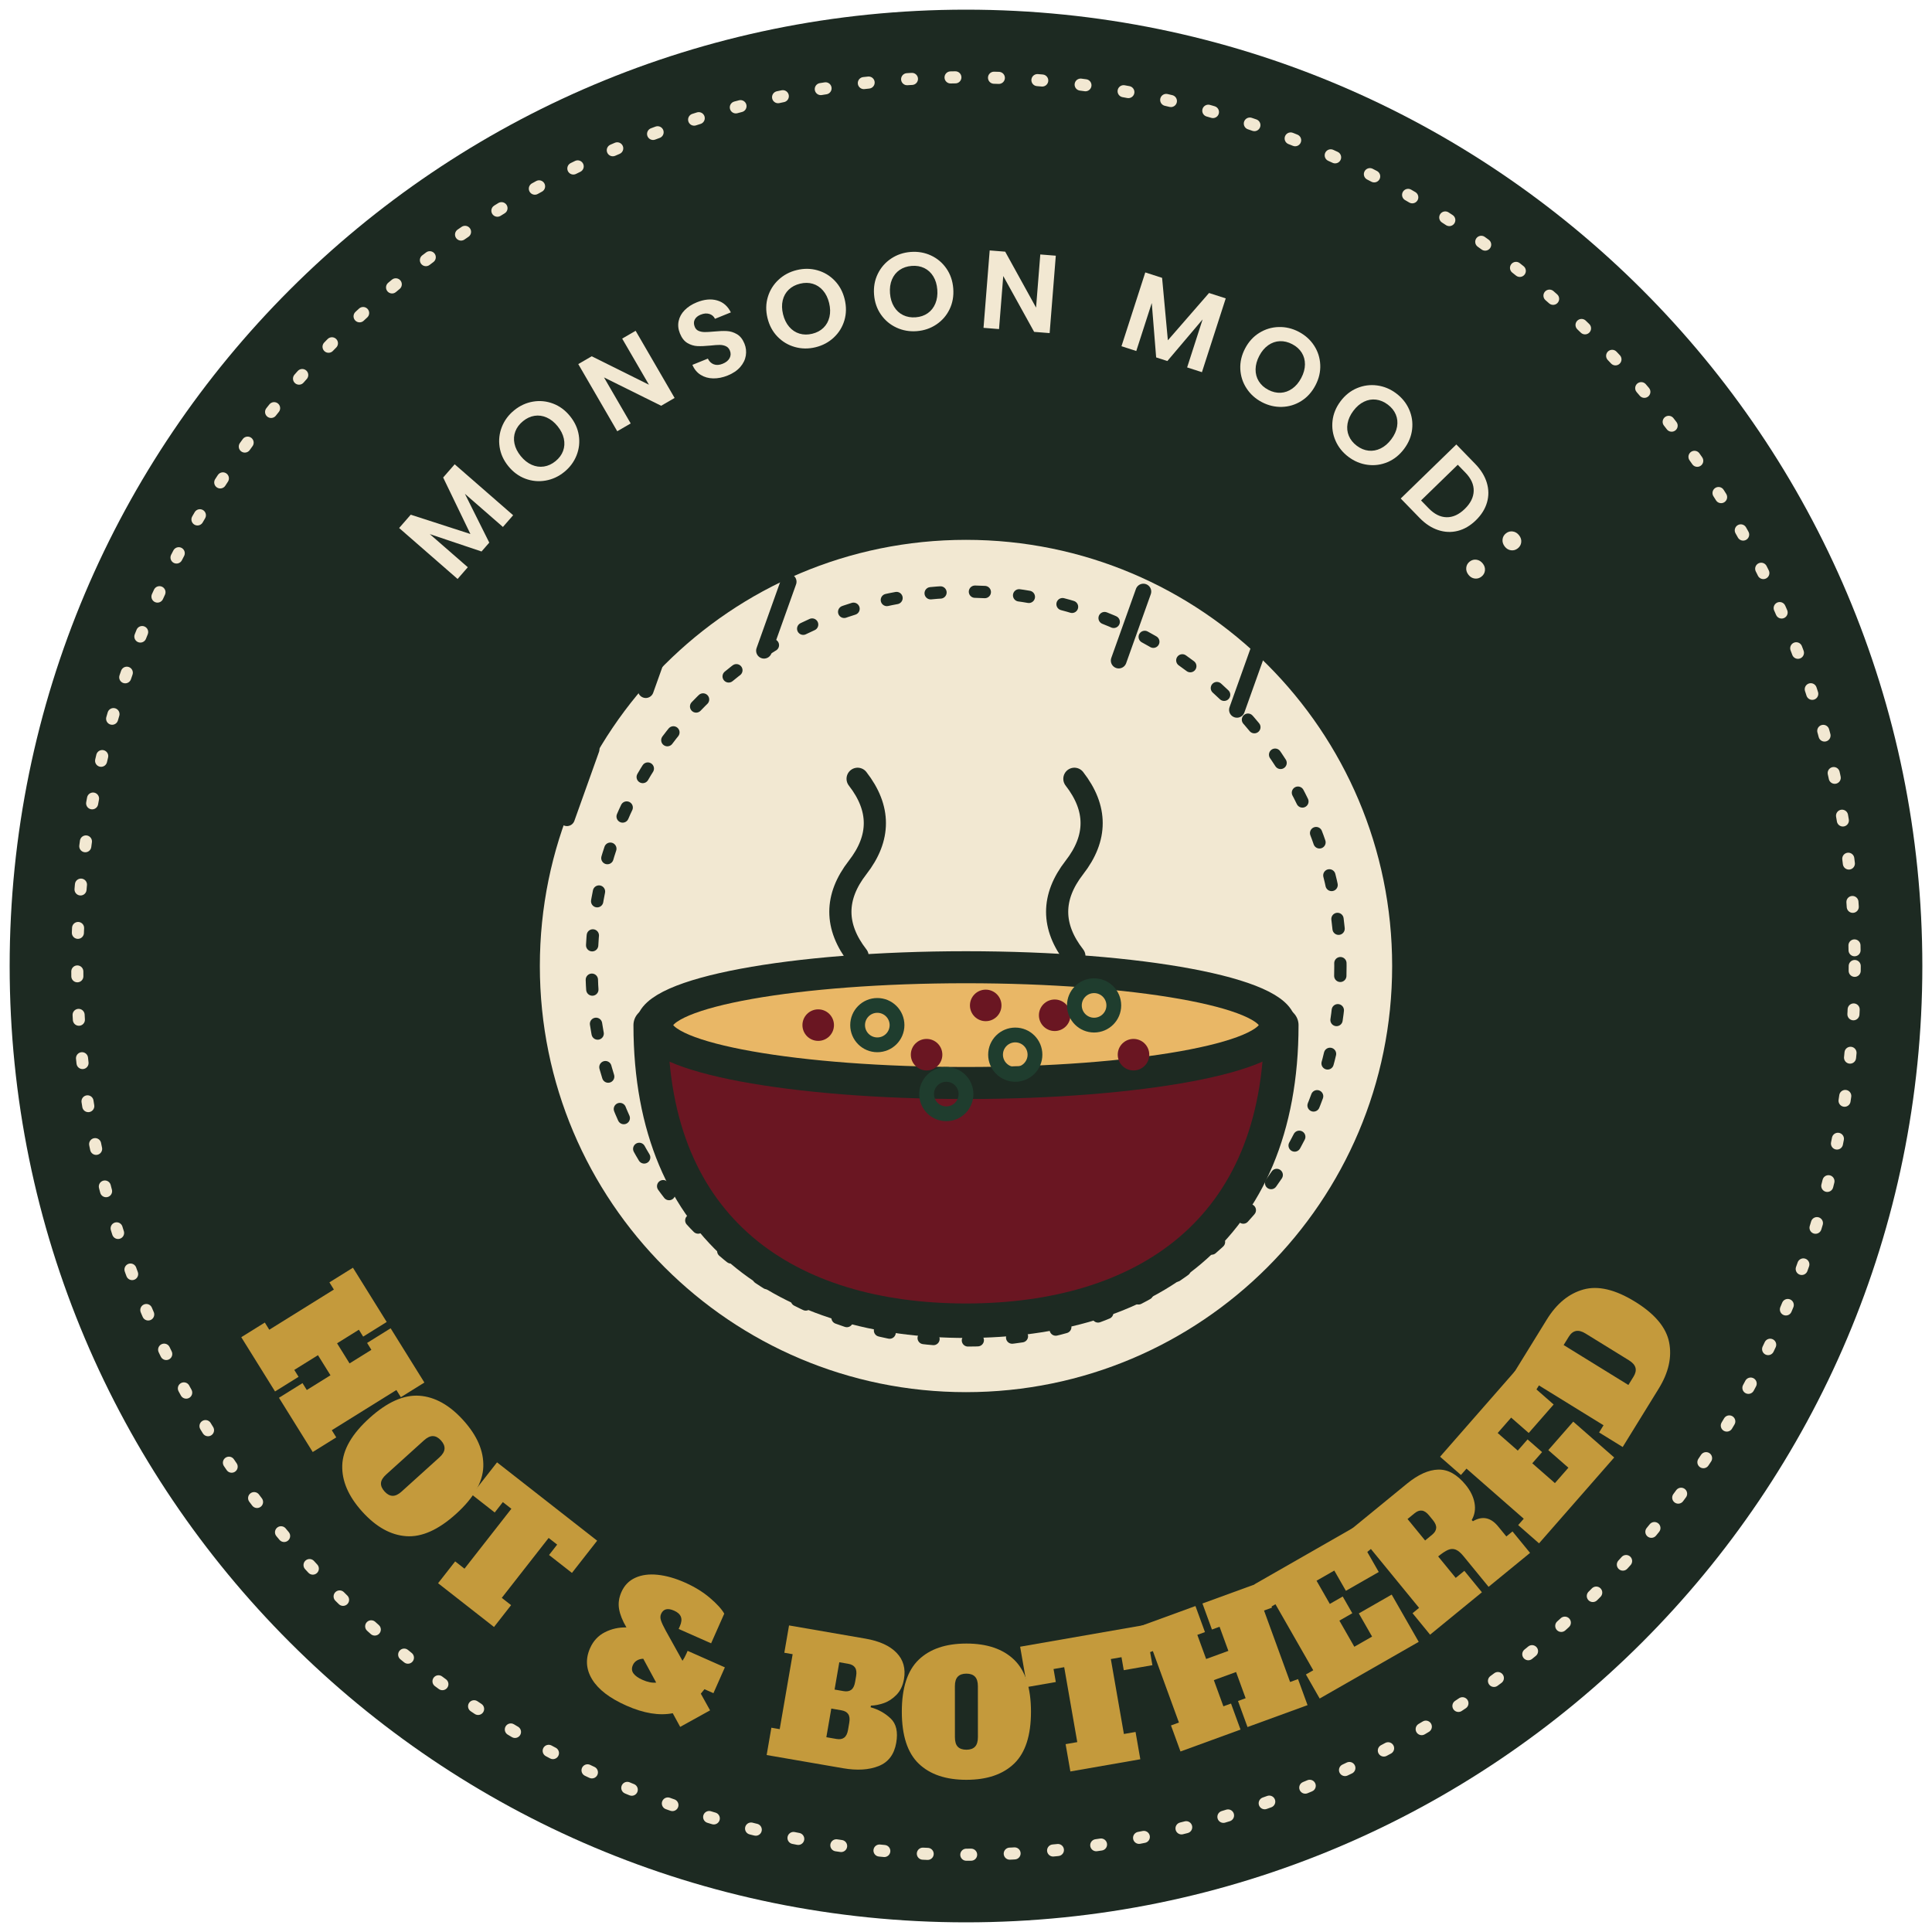
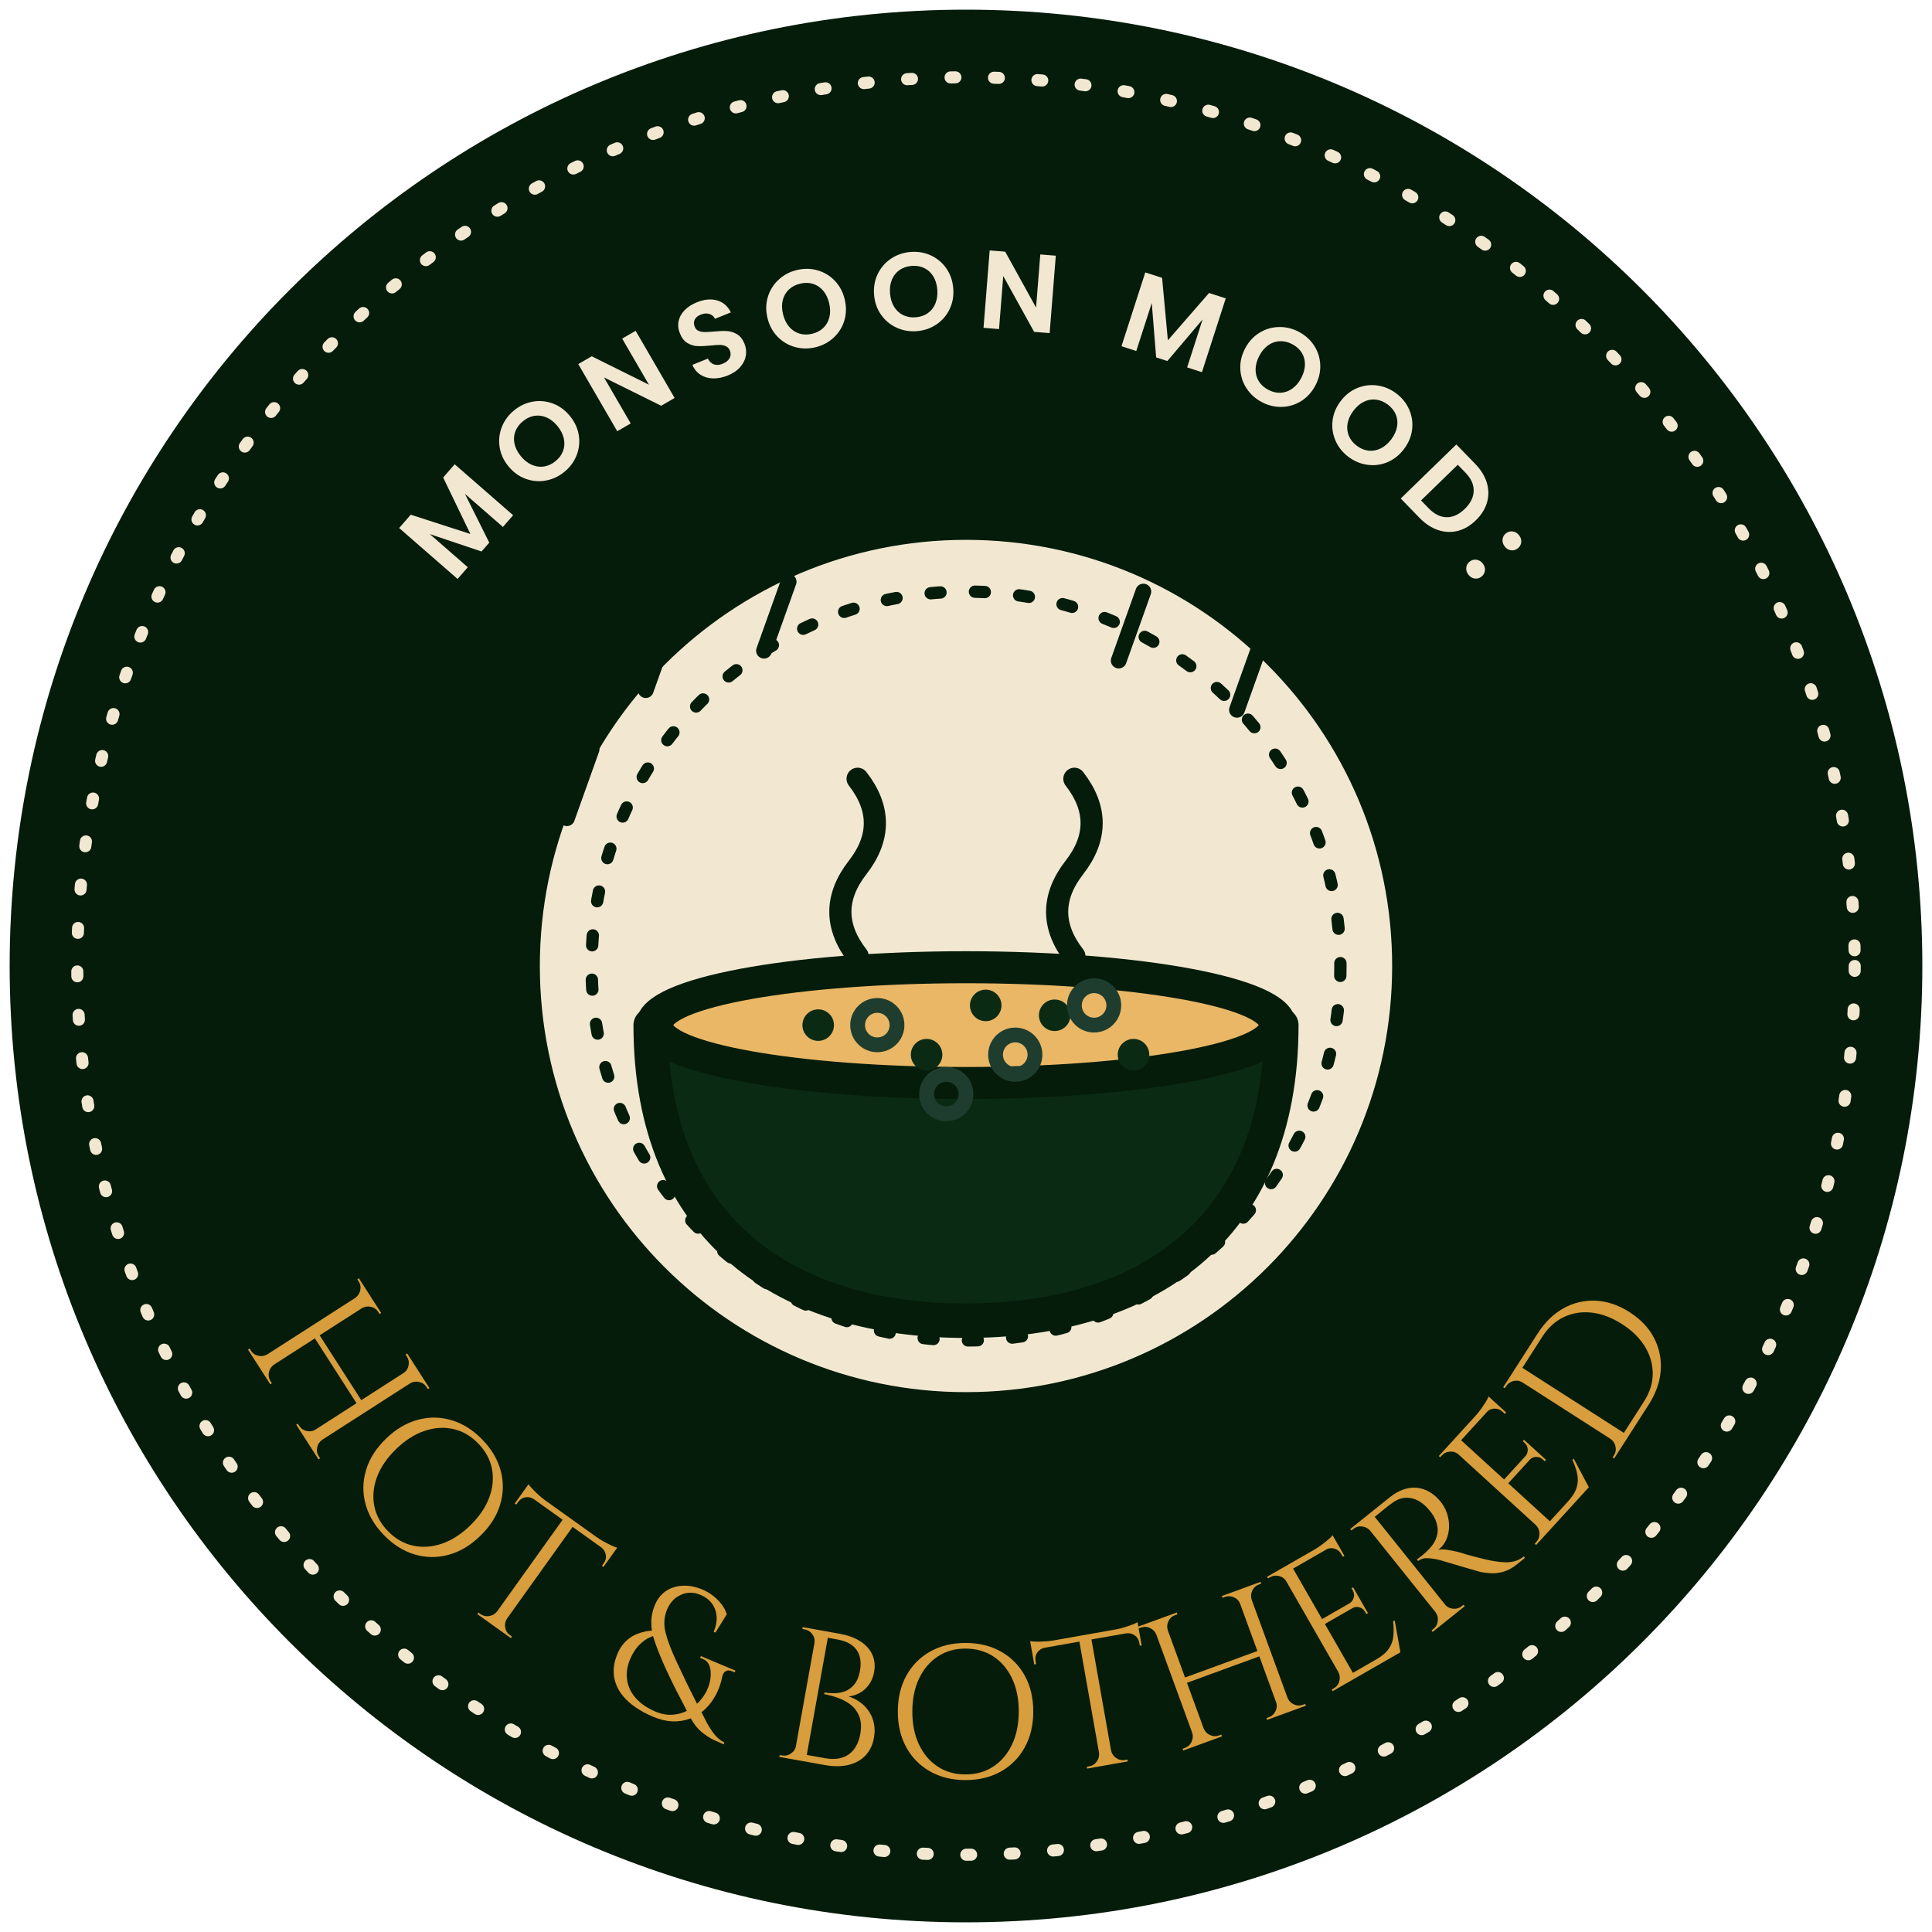
<svg xmlns="http://www.w3.org/2000/svg" viewBox="0 0 400 400">
-   <circle cx="200" cy="200" r="198" fill="#1D2A22" />
+   <circle cx="200" cy="200" r="198" fill="#051C0A" />
  <circle cx="200" cy="200" r="184" fill="none" stroke="#F2E8D2" stroke-width="2.5" stroke-dasharray="1 8" stroke-linecap="round" />
  <g fill="#F2E8D2">
    <g transform="translate(100.49 113.27) rotate(-48.92)">
      <path transform="translate(-10.34 0) scale(0.023 -0.023)" d="M830 698V0H690V454L503 0H397L209 454V0H69V698H228L450 179L672 698Z" />
    </g>
    <g transform="translate(116.72 97.59) rotate(-39.12)">
      <path transform="translate(-9.03 0) scale(0.023 -0.023)" d="M35 351Q35 453 83 534.5Q131 616 213 662Q295 708 393 708Q492 708 573.5 662Q655 616 702.5 534.5Q750 453 750 351Q750 248 702.5 166.5Q655 85 573 39Q491 -7 393 -7Q295 -7 213 39Q131 85 83 166.5Q35 248 35 351ZM606 351Q606 421 579 473.5Q552 526 504 554Q456 582 393 582Q330 582 281.5 554Q233 526 206 473.5Q179 421 179 351Q179 281 206 228Q233 175 281.5 146.5Q330 118 393 118Q456 118 504 146.5Q552 175 579 228Q606 281 606 351Z" />
    </g>
    <g transform="translate(133.73 85.84) rotate(-30.13)">
      <path transform="translate(-8.45 0) scale(0.023 -0.023)" d="M666 0H526L209 479V0H69V699H209L526 219V699H666Z" />
    </g>
    <g transform="translate(150.49 77.64) rotate(-22.03)">
      <path transform="translate(-7.00 0) scale(0.023 -0.023)" d="M51 201H201Q204 158 231.5 133Q259 108 307 108Q356 108 384 131.5Q412 155 412 193Q412 224 393 244Q374 264 345.5 275.5Q317 287 267 301Q199 321 156.5 340.5Q114 360 83.5 399.5Q53 439 53 505Q53 567 84 613Q115 659 171 683.5Q227 708 299 708Q407 708 474.5 655.5Q542 603 549 509H395Q393 545 364.5 568.5Q336 592 289 592Q248 592 223.5 571Q199 550 199 510Q199 482 217.5 463.5Q236 445 263.5 433.5Q291 422 341 407Q409 387 452 367Q495 347 526 307Q557 267 557 202Q557 146 528 98Q499 50 443 21.5Q387 -7 310 -7Q237 -7 178.5 18Q120 43 86 90Q52 137 51 201Z" />
    </g>
    <g transform="translate(168.80 71.74) rotate(-13.67)">
      <path transform="translate(-9.03 0) scale(0.023 -0.023)" d="M35 351Q35 453 83 534.5Q131 616 213 662Q295 708 393 708Q492 708 573.5 662Q655 616 702.5 534.5Q750 453 750 351Q750 248 702.5 166.5Q655 85 573 39Q491 -7 393 -7Q295 -7 213 39Q131 85 83 166.5Q35 248 35 351ZM606 351Q606 421 579 473.5Q552 526 504 554Q456 582 393 582Q330 582 281.5 554Q233 526 206 473.5Q179 421 179 351Q179 281 206 228Q233 175 281.5 146.5Q330 118 393 118Q456 118 504 146.5Q552 175 579 228Q606 281 606 351Z" />
    </g>
    <g transform="translate(189.79 68.40) rotate(-4.44)">
      <path transform="translate(-9.03 0) scale(0.023 -0.023)" d="M35 351Q35 453 83 534.5Q131 616 213 662Q295 708 393 708Q492 708 573.5 662Q655 616 702.5 534.5Q750 453 750 351Q750 248 702.5 166.5Q655 85 573 39Q491 -7 393 -7Q295 -7 213 39Q131 85 83 166.5Q35 248 35 351ZM606 351Q606 421 579 473.5Q552 526 504 554Q456 582 393 582Q330 582 281.5 554Q233 526 206 473.5Q179 421 179 351Q179 281 206 228Q233 175 281.5 146.5Q330 118 393 118Q456 118 504 146.5Q552 175 579 228Q606 281 606 351Z" />
    </g>
    <g transform="translate(210.47 68.42) rotate(4.55)">
      <path transform="translate(-8.45 0) scale(0.023 -0.023)" d="M666 0H526L209 479V0H69V699H209L526 219V699H666Z" />
    </g>
    <g transform="translate(240.52 74.37) rotate(17.88)">
      <path transform="translate(-10.34 0) scale(0.023 -0.023)" d="M830 698V0H690V454L503 0H397L209 454V0H69V698H228L450 179L672 698Z" />
    </g>
    <g transform="translate(261.32 83.11) rotate(27.68)">
      <path transform="translate(-9.03 0) scale(0.023 -0.023)" d="M35 351Q35 453 83 534.5Q131 616 213 662Q295 708 393 708Q492 708 573.5 662Q655 616 702.5 534.5Q750 453 750 351Q750 248 702.5 166.5Q655 85 573 39Q491 -7 393 -7Q295 -7 213 39Q131 85 83 166.5Q35 248 35 351ZM606 351Q606 421 579 473.5Q552 526 504 554Q456 582 393 582Q330 582 281.5 554Q233 526 206 473.5Q179 421 179 351Q179 281 206 228Q233 175 281.5 146.5Q330 118 393 118Q456 118 504 146.5Q552 175 579 228Q606 281 606 351Z" />
    </g>
    <g transform="translate(279.28 94.46) rotate(36.91)">
      <path transform="translate(-9.03 0) scale(0.023 -0.023)" d="M35 351Q35 453 83 534.5Q131 616 213 662Q295 708 393 708Q492 708 573.5 662Q655 616 702.5 534.5Q750 453 750 351Q750 248 702.5 166.5Q655 85 573 39Q491 -7 393 -7Q295 -7 213 39Q131 85 83 166.5Q35 248 35 351ZM606 351Q606 421 579 473.5Q552 526 504 554Q456 582 393 582Q330 582 281.5 554Q233 526 206 473.5Q179 421 179 351Q179 281 206 228Q233 175 281.5 146.5Q330 118 393 118Q456 118 504 146.5Q552 175 579 228Q606 281 606 351Z" />
    </g>
    <g transform="translate(294.65 107.99) rotate(45.81)">
      <path transform="translate(-8.25 0) scale(0.023 -0.023)" d="M681 348Q681 243 635.5 164.5Q590 86 506.5 43Q423 0 313 0H69V698H313Q423 698 506.5 655Q590 612 635.5 532.5Q681 453 681 348ZM538 348Q538 457 478 518.5Q418 580 308 580H209V119H308Q418 119 478 179Q538 239 538 348Z" />
    </g>
    <g transform="translate(304.16 118.91) rotate(52.10)">
      <path transform="translate(-3.02 0) scale(0.023 -0.023)" d="M44 75Q44 110 68.5 133.5Q93 157 131 157Q168 157 192 133.5Q216 110 216 75Q216 40 192 16.5Q168 -7 131 -7Q93 -7 68.5 16.5Q44 40 44 75ZM44 489Q44 524 68.5 547.5Q93 571 131 571Q168 571 192 547.5Q216 524 216 489Q216 454 192 430.5Q168 407 131 407Q93 407 68.5 430.5Q44 454 44 489Z" />
    </g>
  </g>
-   <g fill="#C49A3C">
-     <g transform="translate(57.35 288.74) rotate(58.11)">
-       <path transform="translate(-14.70 0) scale(0.035 -0.035)" d="M820 614H770V164H820V0H442V164H490V329H350V164H398V0H20V164H70V614H20V778H398V614H350V462H490V614H442V778H820Z" />
+   <g fill="#D89D3C">
+     <g transform="translate(58.64 290.78) rotate(57.29)">
+       <path transform="translate(-15.85 0) scale(0.039 -0.039)" d="M137 73V627Q136 653 117.5 671.5Q99 690 73 690H60V700H279V690H266Q240 690 221.5 671.5Q203 653 202 627V361H611V627Q611 653 592 671.5Q573 690 547 690H534V700H753V690H740Q714 690 695.5 671.5Q677 653 676 627V73Q677 47 695.5 28.5Q714 10 740 10H753V0H534V10H547Q573 10 592 28.5Q611 47 611 73V331H202V73Q203 47 221.5 28.5Q240 10 266 10H279V0H60V10H73Q99 10 117.5 28.5Q136 47 137 73Z" />
    </g>
-     <g transform="translate(75.36 312.64) rotate(47.90)">
-       <path transform="translate(-13.86 0) scale(0.035 -0.035)" d="M14 389Q14 600 113.5 696Q213 792 396 792Q579 792 678.5 696Q778 600 778 389Q778 178 678.5 82Q579 -14 396 -14Q213 -14 113.5 82Q14 178 14 389ZM464 238V540Q464 578 447 596Q430 614 396 614Q362 614 345 596Q328 578 328 540V238Q328 199 345 181.5Q362 164 396 164Q430 164 447 182Q464 200 464 238Z" />
+     <g transform="translate(79.60 317.16) rotate(45.78)">
+       <path transform="translate(-16.34 0) scale(0.039 -0.039)" d="M429 714Q536 714 617 668.5Q698 623 743.5 541Q789 459 789 350Q789 241 743.5 159Q698 77 617 31.5Q536 -14 429 -14Q323 -14 242 31.5Q161 77 115.5 159Q70 241 70 350Q70 459 115.5 541Q161 623 242 668.5Q323 714 429 714ZM429 16Q514 16 577.5 58Q641 100 676.5 175Q712 250 712 350Q712 450 676.5 525Q641 600 577.5 642Q514 684 429 684Q345 684 281.5 642Q218 600 182.5 525Q147 450 147 350Q147 250 182.5 175Q218 100 281.5 58Q345 16 429 16Z" />
    </g>
-     <g transform="translate(96.49 332.32) rotate(38.04)">
-       <path transform="translate(-13.65 0) scale(0.035 -0.035)" d="M766 536H594V614H530V164H600V0H180V164H250V614H186V536H14V778H766Z" />
+     <g transform="translate(102.28 336.66) rotate(35.57)">
+       <path transform="translate(-12.05 0) scale(0.039 -0.039)" d="M599 719V593L589 594V611Q589 636 571.5 653Q554 670 530 671H342V73Q343 47 361.5 28.5Q380 10 406 10H419V0H200V10H213Q239 10 257.5 28.5Q276 47 277 73V671H89Q64 670 47 653Q30 636 30 611V594L20 593V719Q30 715 50.5 711Q71 707 96 704Q121 701 142 701H477Q499 701 523.5 704Q548 707 569 711Q590 715 599 719Z" />
    </g>
-     <g transform="translate(131.93 353.59) rotate(23.90)">
-       <path transform="translate(-14.49 0) scale(0.035 -0.035)" d="M16 210Q16 280 58 331.5Q100 383 163 409Q107 449 79 491Q51 533 51 589Q51 653 92 699Q133 745 205.5 768.5Q278 792 371 792Q465 792 543 769Q621 746 659 718V526H449V544Q449 580 432 597Q415 614 381 614Q318 614 318 565Q318 546 333.5 529Q349 512 383 486L546 363Q550 384 550 411V429H791V262H733L724 229L814 161L692 0L619 56Q519 -14 350 -14Q189 -14 102.5 45.5Q16 105 16 210ZM456 182 329 280Q310 271 299 255.5Q288 240 288 221Q288 191 310.5 177.5Q333 164 376 164Q425 164 456 182Z" />
+     <g transform="translate(134.98 354.91) rotate(22.77)">
+       <path transform="translate(-12.60 0) scale(0.039 -0.039)" d="M314 714Q348 714 380 705Q412 696 439 680.5Q466 665 484 643L466 530H456Q456 578 438 612.5Q420 647 388.5 665.5Q357 684 314 684Q257 684 219.5 644Q182 604 182 543Q182 480 223 426Q264 372 341 303Q363 284 389.5 259.5Q416 235 451 205Q483 177 522 144Q528 156 532 169Q545 210 543 251.5Q541 293 523 329Q513 349 497.5 362Q482 375 458 375H443V385H642V375H627Q605 375 595.5 362Q586 349 590 329Q601 274 596 224Q591 174 572 132Q567 121 561 112Q577 98 594 84Q627 55 662.5 34Q698 13 736 10V0Q717 0 681.5 1Q646 2 603 15Q562 27 521 60Q520 58 519 57Q485 25 439 7.5Q393 -10 336 -10Q278 -10 229.5 0Q181 10 144 29.5Q107 49 81.5 77.5Q56 106 43 142.5Q30 179 30 224Q30 253 36.5 277.5Q43 302 55 323Q67 344 83.5 360.5Q100 377 120 391Q135 401 151 409Q142 424 135 440Q113 485 113 543Q113 580 127 611Q141 642 167.5 665Q194 688 231 701Q268 714 314 714ZM487 88Q466 105 448 121Q416 147 389.5 169.5Q363 192 340 212.5Q317 233 295 253Q237 307 197 351Q181 368 168 385Q154 372 143 358Q129 338 120 316.5Q111 295 107 271.5Q103 248 103 224Q103 179 118.5 141.5Q134 104 163.5 77Q193 50 236.5 35Q280 20 336 20Q387 20 427 41Q462 59 487 88Z" />
    </g>
-     <g transform="translate(171.40 365.55) rotate(9.80)">
-       <path transform="translate(-13.56 0) scale(0.035 -0.035)" d="M20 164H70V614H20V778H479Q604 778 674 727Q744 676 744 581Q744 522 716 481.5Q688 441 650.5 420.5Q613 400 578 393V383Q649 376 706 338Q763 300 763 202Q763 97 684 48.5Q605 0 479 0H20ZM404 450Q433 450 447.5 465.5Q462 481 462 514V550Q462 583 447.5 598.5Q433 614 404 614H350V450ZM411 164Q440 164 454.5 179.5Q469 195 469 228V272Q469 305 454.5 320.5Q440 336 411 336H350V164Z" />
+     <g transform="translate(170.28 365.35) rotate(10.19)">
+       <path transform="translate(-11.43 0) scale(0.039 -0.039)" d="M137 73V627Q137 653 118 671.5Q99 690 73 690H61L60 700H259Q329 700 377.5 679Q426 658 451 620.5Q476 583 476 533Q476 491 460 459.5Q444 428 419 408.5Q394 389 366 381Q419 373 457.5 346Q496 319 516.5 278.5Q537 238 537 188Q537 132 510 89.5Q483 47 430.5 23.5Q378 0 304 0H60L61 10H73Q99 10 118 28.5Q137 47 137 73ZM202 668V36H300Q352 36 388 54.5Q424 73 443 109Q462 145 462 195Q462 251 440.5 286Q419 321 385 339Q351 357 311.5 363.5Q272 370 236 370V379Q259 379 287 384Q315 389 341 404Q367 419 384 448.5Q401 478 401 526Q401 571 384.5 603Q368 635 335.5 651.5Q303 668 255 668Z" />
    </g>
-     <g transform="translate(200.09 368.00) rotate(-0.03)">
-       <path transform="translate(-13.86 0) scale(0.035 -0.035)" d="M14 389Q14 600 113.5 696Q213 792 396 792Q579 792 678.5 696Q778 600 778 389Q778 178 678.5 82Q579 -14 396 -14Q213 -14 113.5 82Q14 178 14 389ZM464 238V540Q464 578 447 596Q430 614 396 614Q362 614 345 596Q328 578 328 540V238Q328 199 345 181.5Q362 164 396 164Q430 164 447 182Q464 200 464 238Z" />
+     <g transform="translate(199.45 368.00) rotate(0.19)">
+       <path transform="translate(-16.34 0) scale(0.039 -0.039)" d="M429 714Q536 714 617 668.5Q698 623 743.5 541Q789 459 789 350Q789 241 743.5 159Q698 77 617 31.5Q536 -14 429 -14Q323 -14 242 31.5Q161 77 115.5 159Q70 241 70 350Q70 459 115.5 541Q161 623 242 668.5Q323 714 429 714ZM429 16Q514 16 577.5 58Q641 100 676.5 175Q712 250 712 350Q712 450 676.5 525Q641 600 577.5 642Q514 684 429 684Q345 684 281.5 642Q218 600 182.5 525Q147 450 147 350Q147 250 182.5 175Q218 100 281.5 58Q345 16 429 16Z" />
    </g>
-     <g transform="translate(228.85 365.50) rotate(-9.89)">
-       <path transform="translate(-13.65 0) scale(0.035 -0.035)" d="M766 536H594V614H530V164H600V0H180V164H250V614H186V536H14V778H766Z" />
+     <g transform="translate(229.26 365.43) rotate(-10.03)">
+       <path transform="translate(-12.05 0) scale(0.039 -0.039)" d="M599 719V593L589 594V611Q589 636 571.5 653Q554 670 530 671H342V73Q343 47 361.5 28.5Q380 10 406 10H419V0H200V10H213Q239 10 257.5 28.5Q276 47 277 73V671H89Q64 670 47 653Q30 636 30 611V594L20 593V719Q30 715 50.5 711Q71 707 96 704Q121 701 142 701H477Q499 701 523.5 704Q548 707 569 711Q590 715 599 719Z" />
    </g>
-     <g transform="translate(257.56 357.83) rotate(-20.04)">
-       <path transform="translate(-14.70 0) scale(0.035 -0.035)" d="M820 614H770V164H820V0H442V164H490V329H350V164H398V0H20V164H70V614H20V778H398V614H350V462H490V614H442V778H820Z" />
+     <g transform="translate(257.67 357.79) rotate(-20.08)">
+       <path transform="translate(-15.85 0) scale(0.039 -0.039)" d="M137 73V627Q136 653 117.5 671.5Q99 690 73 690H60V700H279V690H266Q240 690 221.5 671.5Q203 653 202 627V361H611V627Q611 653 592 671.5Q573 690 547 690H534V700H753V690H740Q714 690 695.5 671.5Q677 653 676 627V73Q677 47 695.5 28.5Q714 10 740 10H753V0H534V10H547Q573 10 592 28.5Q611 47 611 73V331H202V73Q203 47 221.5 28.5Q240 10 266 10H279V0H60V10H73Q99 10 117.5 28.5Q136 47 137 73Z" />
    </g>
-     <g transform="translate(283.45 345.81) rotate(-29.78)">
-       <path transform="translate(-12.48 0) scale(0.035 -0.035)" d="M20 0V164H70V614H20V778H695V476H471V614H350V456H438V342H350V164H471V322H695V0Z" />
+     <g transform="translate(283.63 345.71) rotate(-29.85)">
+       <path transform="translate(-11.25 0) scale(0.039 -0.039)" d="M533 162 475 0H60V10H73Q99 10 117.5 28.5Q136 47 137 73V627Q137 653 118 671.5Q99 690 73 690H61L60 700H350Q372 700 396.5 703Q421 706 442 710Q463 714 472 718V592H462V610Q462 634 445 652Q431 666 412 669H202V360H371Q391 361 405 375.5Q419 390 419 410V424H429V266H419V281Q419 301 405 315.5Q391 330 371 330H202V31H345Q398 31 431.5 47.5Q465 64 486 94Q507 124 523 162Z" />
    </g>
-     <g transform="translate(306.38 330.02) rotate(-39.29)">
-       <path transform="translate(-14.00 0) scale(0.035 -0.035)" d="M20 164H70V614H20V778H479Q608 778 676 725Q744 672 744 553Q744 486 717 437Q690 388 640 369L641 359Q737 344 737 241V164H784V0H467V235Q467 274 455.5 294Q444 314 419.5 321Q395 328 350 328V164H416V0H20ZM404 450Q433 450 447.5 465.5Q462 481 462 514V550Q462 583 447.5 598.5Q433 614 404 614H350V450Z" />
+     <g transform="translate(305.10 331.07) rotate(-38.73)">
+       <path transform="translate(-13.20 0) scale(0.039 -0.039)" d="M137 73V627Q136 653 117.5 671.5Q99 690 73 690H60V700H330Q375 700 411.5 687Q448 674 473 649.5Q498 625 511.5 590.5Q525 556 525 512Q525 464 502.5 420Q480 376 441.5 348.5Q403 321 355 321Q372 314 392 292.5Q412 271 427 251L441 232Q454 212 474.5 184Q495 156 516 129Q537 102 552 86Q572 64 592 47Q612 30 635.5 20Q659 10 688 10V0H633Q587 0 553.5 14Q520 28 497 48.5Q474 69 458 88Q455 92 441.5 111Q428 130 409.5 156.5Q391 183 373 209Q355 235 342 253.5Q329 272 327 275Q308 300 285 321Q262 342 235 342V352H251Q266 351 288 352Q314 353 345 360Q376 367 403 389Q430 411 444 456Q447 467 449 483.5Q451 500 450 516Q449 584 415.5 624.5Q382 665 326 668Q298 670 268.5 669.5Q239 669 219 669H202V73Q202 47 221 28.5Q240 10 266 10H278V0H60V10H73Q99 10 117.5 28.5Q136 47 137 73Z" />
    </g>
-     <g transform="translate(326.40 310.67) rotate(-48.80)">
-       <path transform="translate(-12.48 0) scale(0.035 -0.035)" d="M20 0V164H70V614H20V778H695V476H471V614H350V456H438V342H350V164H471V322H695V0Z" />
+     <g transform="translate(324.05 313.29) rotate(-47.60)">
+       <path transform="translate(-11.25 0) scale(0.039 -0.039)" d="M533 162 475 0H60V10H73Q99 10 117.5 28.5Q136 47 137 73V627Q137 653 118 671.5Q99 690 73 690H61L60 700H350Q372 700 396.5 703Q421 706 442 710Q463 714 472 718V592H462V610Q462 634 445 652Q431 666 412 669H202V360H371Q391 361 405 375.5Q419 390 419 410V424H429V266H419V281Q419 301 405 315.5Q391 330 371 330H202V31H345Q398 31 431.5 47.5Q465 64 486 94Q507 124 523 162Z" />
    </g>
-     <g transform="translate(342.98 288.21) rotate(-58.33)">
-       <path transform="translate(-14.07 0) scale(0.035 -0.035)" d="M20 164H70V613H20V778H426Q593 778 691.5 686.5Q790 595 790 389Q790 183 691.5 91.5Q593 0 426 0H20ZM408 164Q442 164 459 182Q476 200 476 238V540Q476 614 408 614H350V164Z" />
+     <g transform="translate(341.43 290.68) rotate(-57.33)">
+       <path transform="translate(-15.74 0) scale(0.039 -0.039)" d="M399 700Q506 700 586.5 656.5Q667 613 712.5 534Q758 455 758 350Q758 245 712.5 166.5Q667 88 586.5 44Q506 0 399 0H60V10H73Q99 10 117.5 28.5Q136 47 137 73V627Q137 653 118 671.5Q99 690 73 690H61L60 700ZM202 670V30H399Q485 30 548.5 70Q612 110 647.5 182Q683 254 683 350Q683 446 647.5 518Q612 590 548 630Q484 670 399 670Z" />
    </g>
  </g>
  <g transform="translate(98.00 98.00) scale(1.02)">
-     <circle cx="100" cy="100" r="90" fill="#F2E8D2" stroke="#1D2A22" stroke-width="7" stroke-linejoin="round" stroke-linecap="round" />
-     <circle cx="100" cy="100" r="76" fill="none" stroke="#1D2A22" stroke-width="2.5" stroke-dasharray="2 7" stroke-linecap="round" />
-     <path d="M40,30 l-5,14" stroke="#1D2A22" stroke-width="3.2" stroke-linejoin="round" stroke-linecap="round" />
-     <path d="M64,22 l-5,14" stroke="#1D2A22" stroke-width="3.2" stroke-linejoin="round" stroke-linecap="round" />
-     <path d="M136,24 l-5,14" stroke="#1D2A22" stroke-width="3.2" stroke-linejoin="round" stroke-linecap="round" />
-     <path d="M160,34 l-5,14" stroke="#1D2A22" stroke-width="3.2" stroke-linejoin="round" stroke-linecap="round" />
-     <path d="M24,56 l-5,14" stroke="#1D2A22" stroke-width="3.2" stroke-linejoin="round" stroke-linecap="round" />
-     <path d="M36,112 L164,112 C164,154 136,172 100,172 C64,172 36,154 36,112 Z" fill="#6A1622" stroke="#1D2A22" stroke-width="7" stroke-linejoin="round" stroke-linecap="round" />
-     <ellipse cx="100" cy="112" rx="64" ry="12" fill="#F2E8D2" stroke="#1D2A22" stroke-width="6" stroke-linejoin="round" stroke-linecap="round" />
-     <ellipse cx="100" cy="112" rx="62" ry="11" fill="#E9B766" stroke="#1D2A22" stroke-width="5" stroke-linejoin="round" stroke-linecap="round" />
-     <circle cx="70" cy="112" r="3.2" fill="#6A1622" />
-     <circle cx="92" cy="118" r="3.2" fill="#6A1622" />
-     <circle cx="118" cy="110" r="3.2" fill="#6A1622" />
-     <circle cx="134" cy="118" r="3.2" fill="#6A1622" />
-     <circle cx="104" cy="108" r="3.2" fill="#6A1622" />
+     <circle cx="100" cy="100" r="90" fill="#F2E8D2" stroke="#051C0A" stroke-width="7" stroke-linejoin="round" stroke-linecap="round" />
+     <circle cx="100" cy="100" r="76" fill="none" stroke="#051C0A" stroke-width="2.5" stroke-dasharray="2 7" stroke-linecap="round" />
+     <path d="M40,30 l-5,14" stroke="#051C0A" stroke-width="3.2" stroke-linejoin="round" stroke-linecap="round" />
+     <path d="M64,22 l-5,14" stroke="#051C0A" stroke-width="3.2" stroke-linejoin="round" stroke-linecap="round" />
+     <path d="M136,24 l-5,14" stroke="#051C0A" stroke-width="3.2" stroke-linejoin="round" stroke-linecap="round" />
+     <path d="M160,34 l-5,14" stroke="#051C0A" stroke-width="3.2" stroke-linejoin="round" stroke-linecap="round" />
+     <path d="M24,56 l-5,14" stroke="#051C0A" stroke-width="3.2" stroke-linejoin="round" stroke-linecap="round" />
+     <path d="M36,112 L164,112 C164,154 136,172 100,172 C64,172 36,154 36,112 Z" fill="#0B2A14" stroke="#051C0A" stroke-width="7" stroke-linejoin="round" stroke-linecap="round" />
+     <ellipse cx="100" cy="112" rx="64" ry="12" fill="#F2E8D2" stroke="#051C0A" stroke-width="6" stroke-linejoin="round" stroke-linecap="round" />
+     <ellipse cx="100" cy="112" rx="62" ry="11" fill="#E9B766" stroke="#051C0A" stroke-width="5" stroke-linejoin="round" stroke-linecap="round" />
+     <circle cx="70" cy="112" r="3.2" fill="#0B2A14" />
+     <circle cx="92" cy="118" r="3.2" fill="#0B2A14" />
+     <circle cx="118" cy="110" r="3.2" fill="#0B2A14" />
+     <circle cx="134" cy="118" r="3.2" fill="#0B2A14" />
+     <circle cx="104" cy="108" r="3.2" fill="#0B2A14" />
    <circle cx="82" cy="112" r="4" fill="none" stroke="#1F3D2E" stroke-width="3" />
    <circle cx="110" cy="118" r="4" fill="none" stroke="#1F3D2E" stroke-width="3" />
    <circle cx="126" cy="108" r="4" fill="none" stroke="#1F3D2E" stroke-width="3" />
    <circle cx="96" cy="126" r="4" fill="none" stroke="#1F3D2E" stroke-width="3" />
-     <path d="M78,98 q-7,-9 0,-18 q7,-9 0,-18" fill="none" stroke="#1D2A22" stroke-width="4.5" stroke-linejoin="round" stroke-linecap="round" />
-     <path d="M122,98 q-7,-9 0,-18 q7,-9 0,-18" fill="none" stroke="#1D2A22" stroke-width="4.5" stroke-linejoin="round" stroke-linecap="round" />
+     <path d="M78,98 q-7,-9 0,-18 q7,-9 0,-18" fill="none" stroke="#051C0A" stroke-width="4.5" stroke-linejoin="round" stroke-linecap="round" />
+     <path d="M122,98 q-7,-9 0,-18 q7,-9 0,-18" fill="none" stroke="#051C0A" stroke-width="4.5" stroke-linejoin="round" stroke-linecap="round" />
  </g>
</svg>
